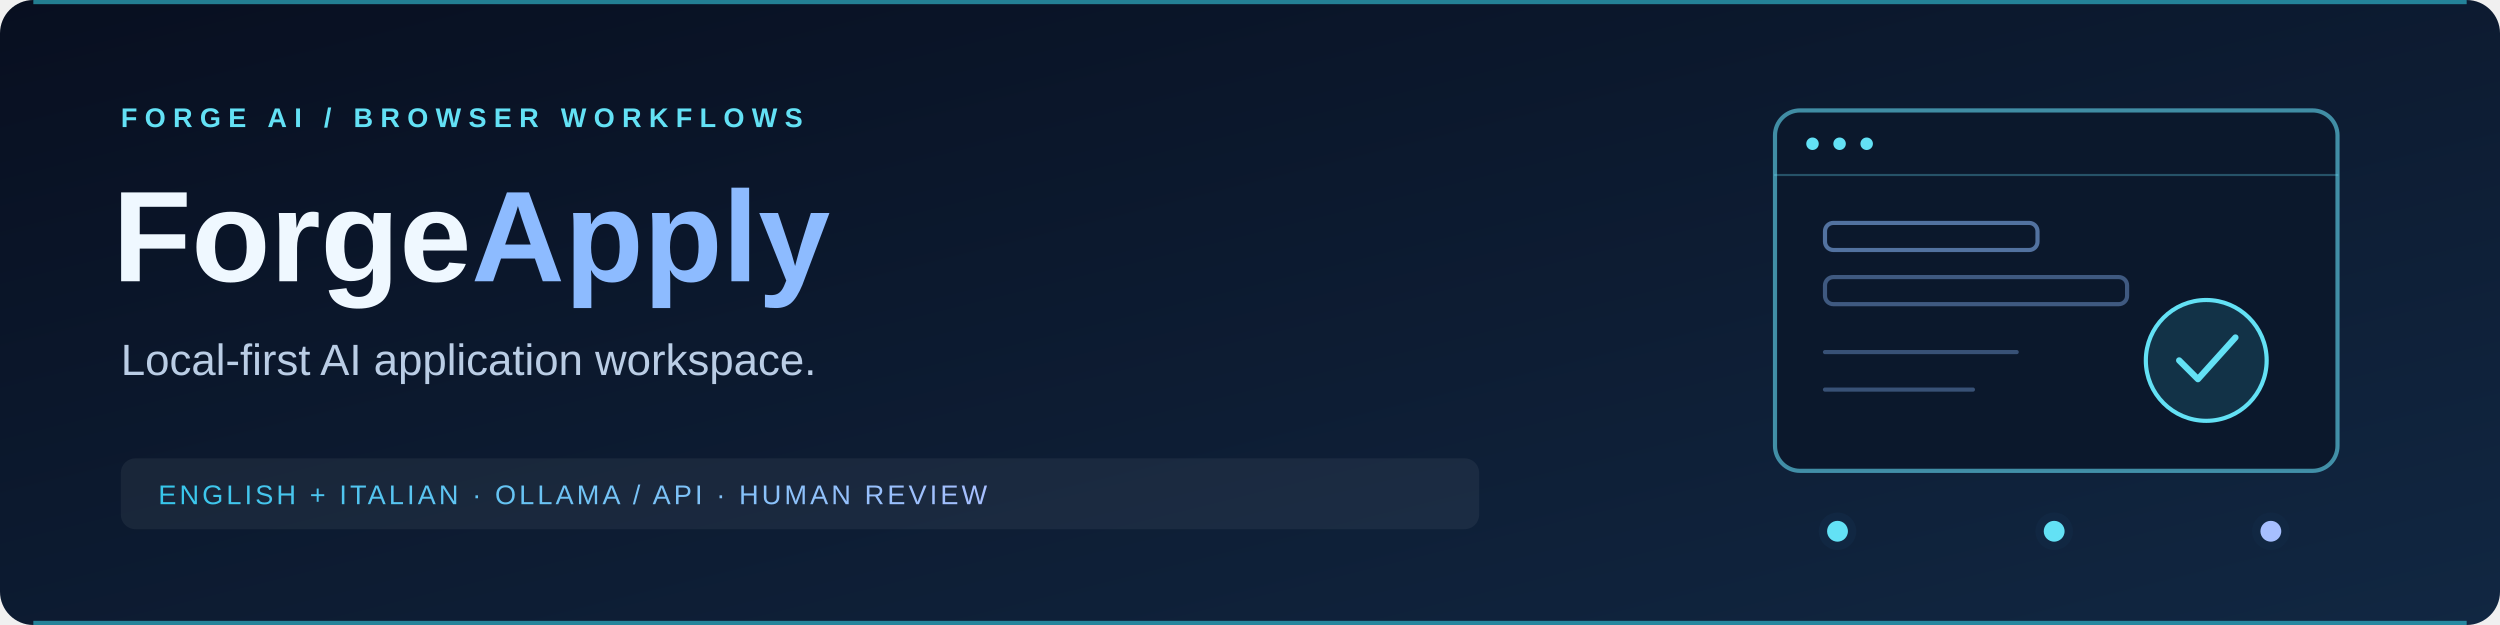
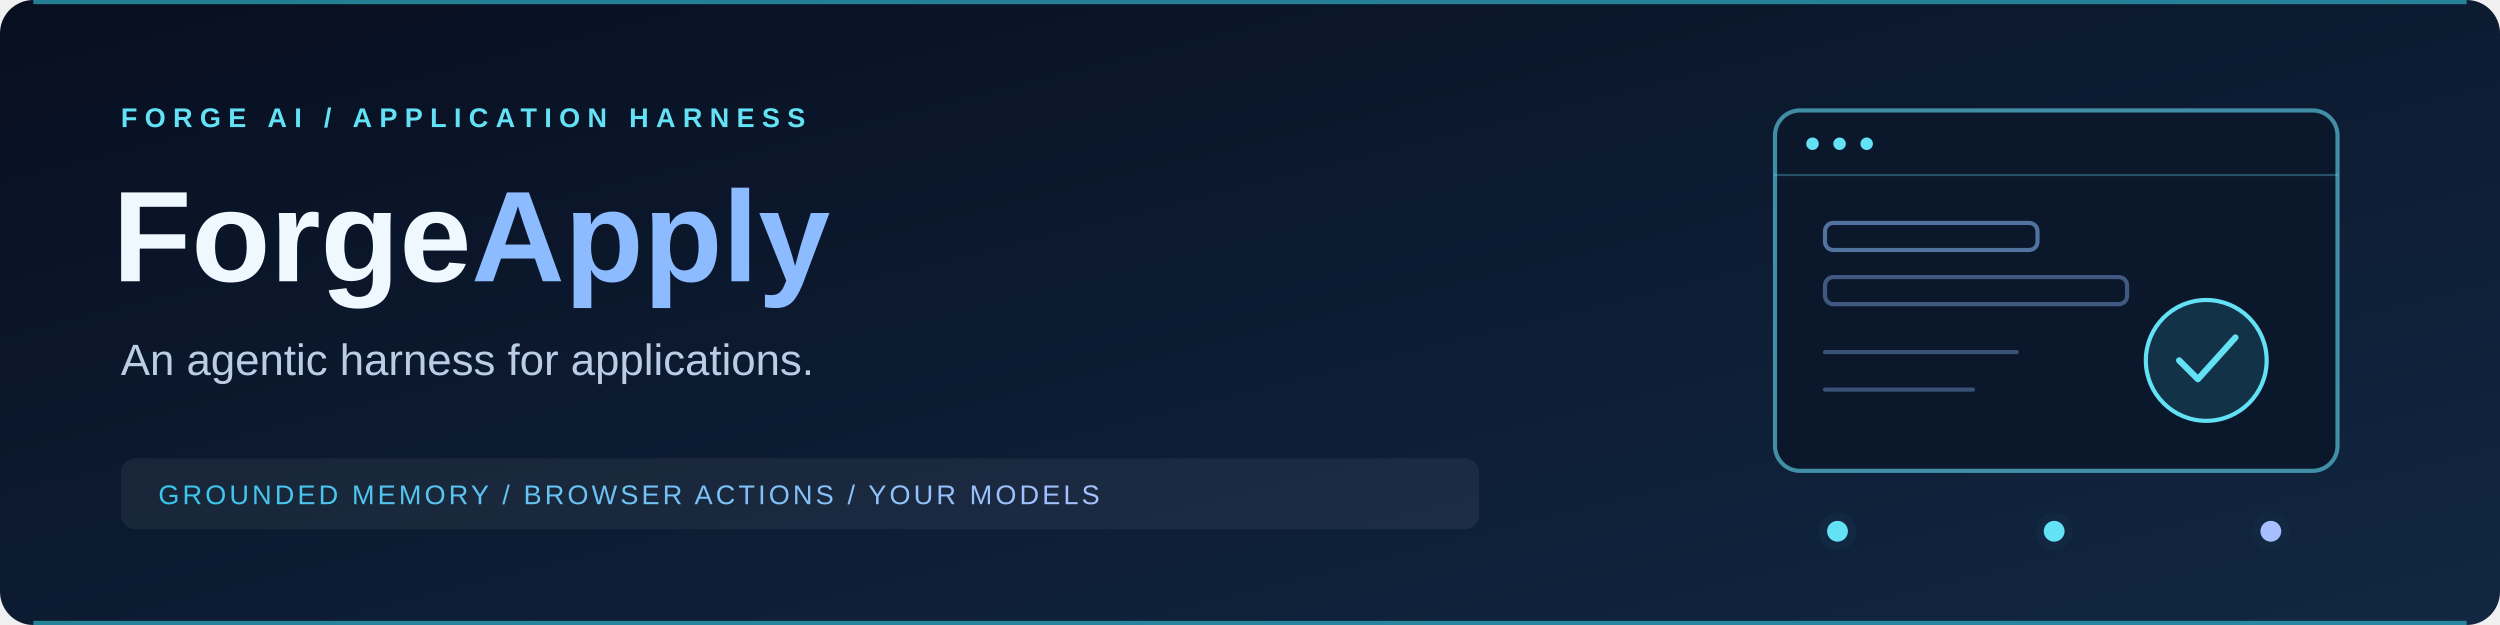
<svg xmlns="http://www.w3.org/2000/svg" width="1200" height="300" viewBox="0 0 1200 300" role="img" aria-labelledby="title description">
  <defs>
    <linearGradient id="background" x2="1" y2="1">
      <stop stop-color="#080f20" />
      <stop offset="1" stop-color="#112742" />
    </linearGradient>
    <linearGradient id="accent">
      <stop stop-color="#37c7eb" />
      <stop offset="1" stop-color="#a7bfff" />
    </linearGradient>
  </defs>
  <rect width="1200" height="300" rx="16" fill="url(#background)" />
  <path d="M16 1H1184 M16 299H1184" stroke="#39d9ef" stroke-opacity=".55" stroke-width="2" />
  <g font-family="Segoe UI,Arial,sans-serif">
-     <text x="58" y="61" font-size="13" font-weight="600" letter-spacing="3.5" fill="#63e1f5">FORGE AI / BROWSER WORKFLOWS</text>
+     <text x="58" y="61" font-size="13" font-weight="600" letter-spacing="3.5" fill="#63e1f5">FORGE AI / APPLICATION HARNESS</text>
    <text x="54" y="135" font-size="62" font-weight="700" fill="#eff8ff">Forge<tspan fill="#8dbbff">Apply</tspan>
    </text>
-     <text x="58" y="180" font-size="21" fill="#bacde5">Local-first AI application workspace.</text>
+     <text x="58" y="180" font-size="21" fill="#bacde5">An agentic harness for applications.</text>
    <rect x="58" y="220" width="652" height="34" rx="7" fill="#fff" fill-opacity=".055" />
-     <text x="76" y="242" font-size="13" letter-spacing="1.5" fill="url(#accent)">ENGLISH + ITALIAN · OLLAMA / API · HUMAN REVIEW</text>
+     <text x="76" y="242" font-size="13" letter-spacing="1.5" fill="url(#accent)">GROUNDED MEMORY / BROWSER ACTIONS / YOUR MODELS</text>
  </g>
  <g transform="translate(852 53)" fill="none" stroke-linecap="round" stroke-linejoin="round">
    <rect width="270" height="173" rx="12" stroke="#64daf4" stroke-opacity=".6" stroke-width="2" fill="#0b182c" />
    <path d="M0 31H270" stroke="#64daf4" stroke-opacity=".3" />
    <g fill="#63e1f5" stroke="none">
      <circle cx="18" cy="16" r="3" />
      <circle cx="31" cy="16" r="3" />
      <circle cx="44" cy="16" r="3" />
    </g>
    <g stroke="#8dbbff" stroke-width="2">
      <rect x="24" y="54" width="102" height="13" rx="4" opacity=".55" />
      <rect x="24" y="80" width="145" height="13" rx="4" opacity=".4" />
      <path d="M24 116H116 M24 134H95" opacity=".35" />
    </g>
    <circle cx="207" cy="120" r="29" stroke="#63e1f5" stroke-width="2" fill="#123247" />
    <path d="m194 120 9 9 18-20" stroke="#63e1f5" stroke-width="3" />
    <path d="M18 202H250" stroke="url(#accent)" stroke-opacity=".4" />
    <g fill="#63e1f5" stroke="#112742" stroke-width="4">
      <circle cx="30" cy="202" r="7" />
      <circle cx="134" cy="202" r="7" />
      <circle cx="238" cy="202" r="7" fill="#a7bfff" />
    </g>
  </g>
</svg>
